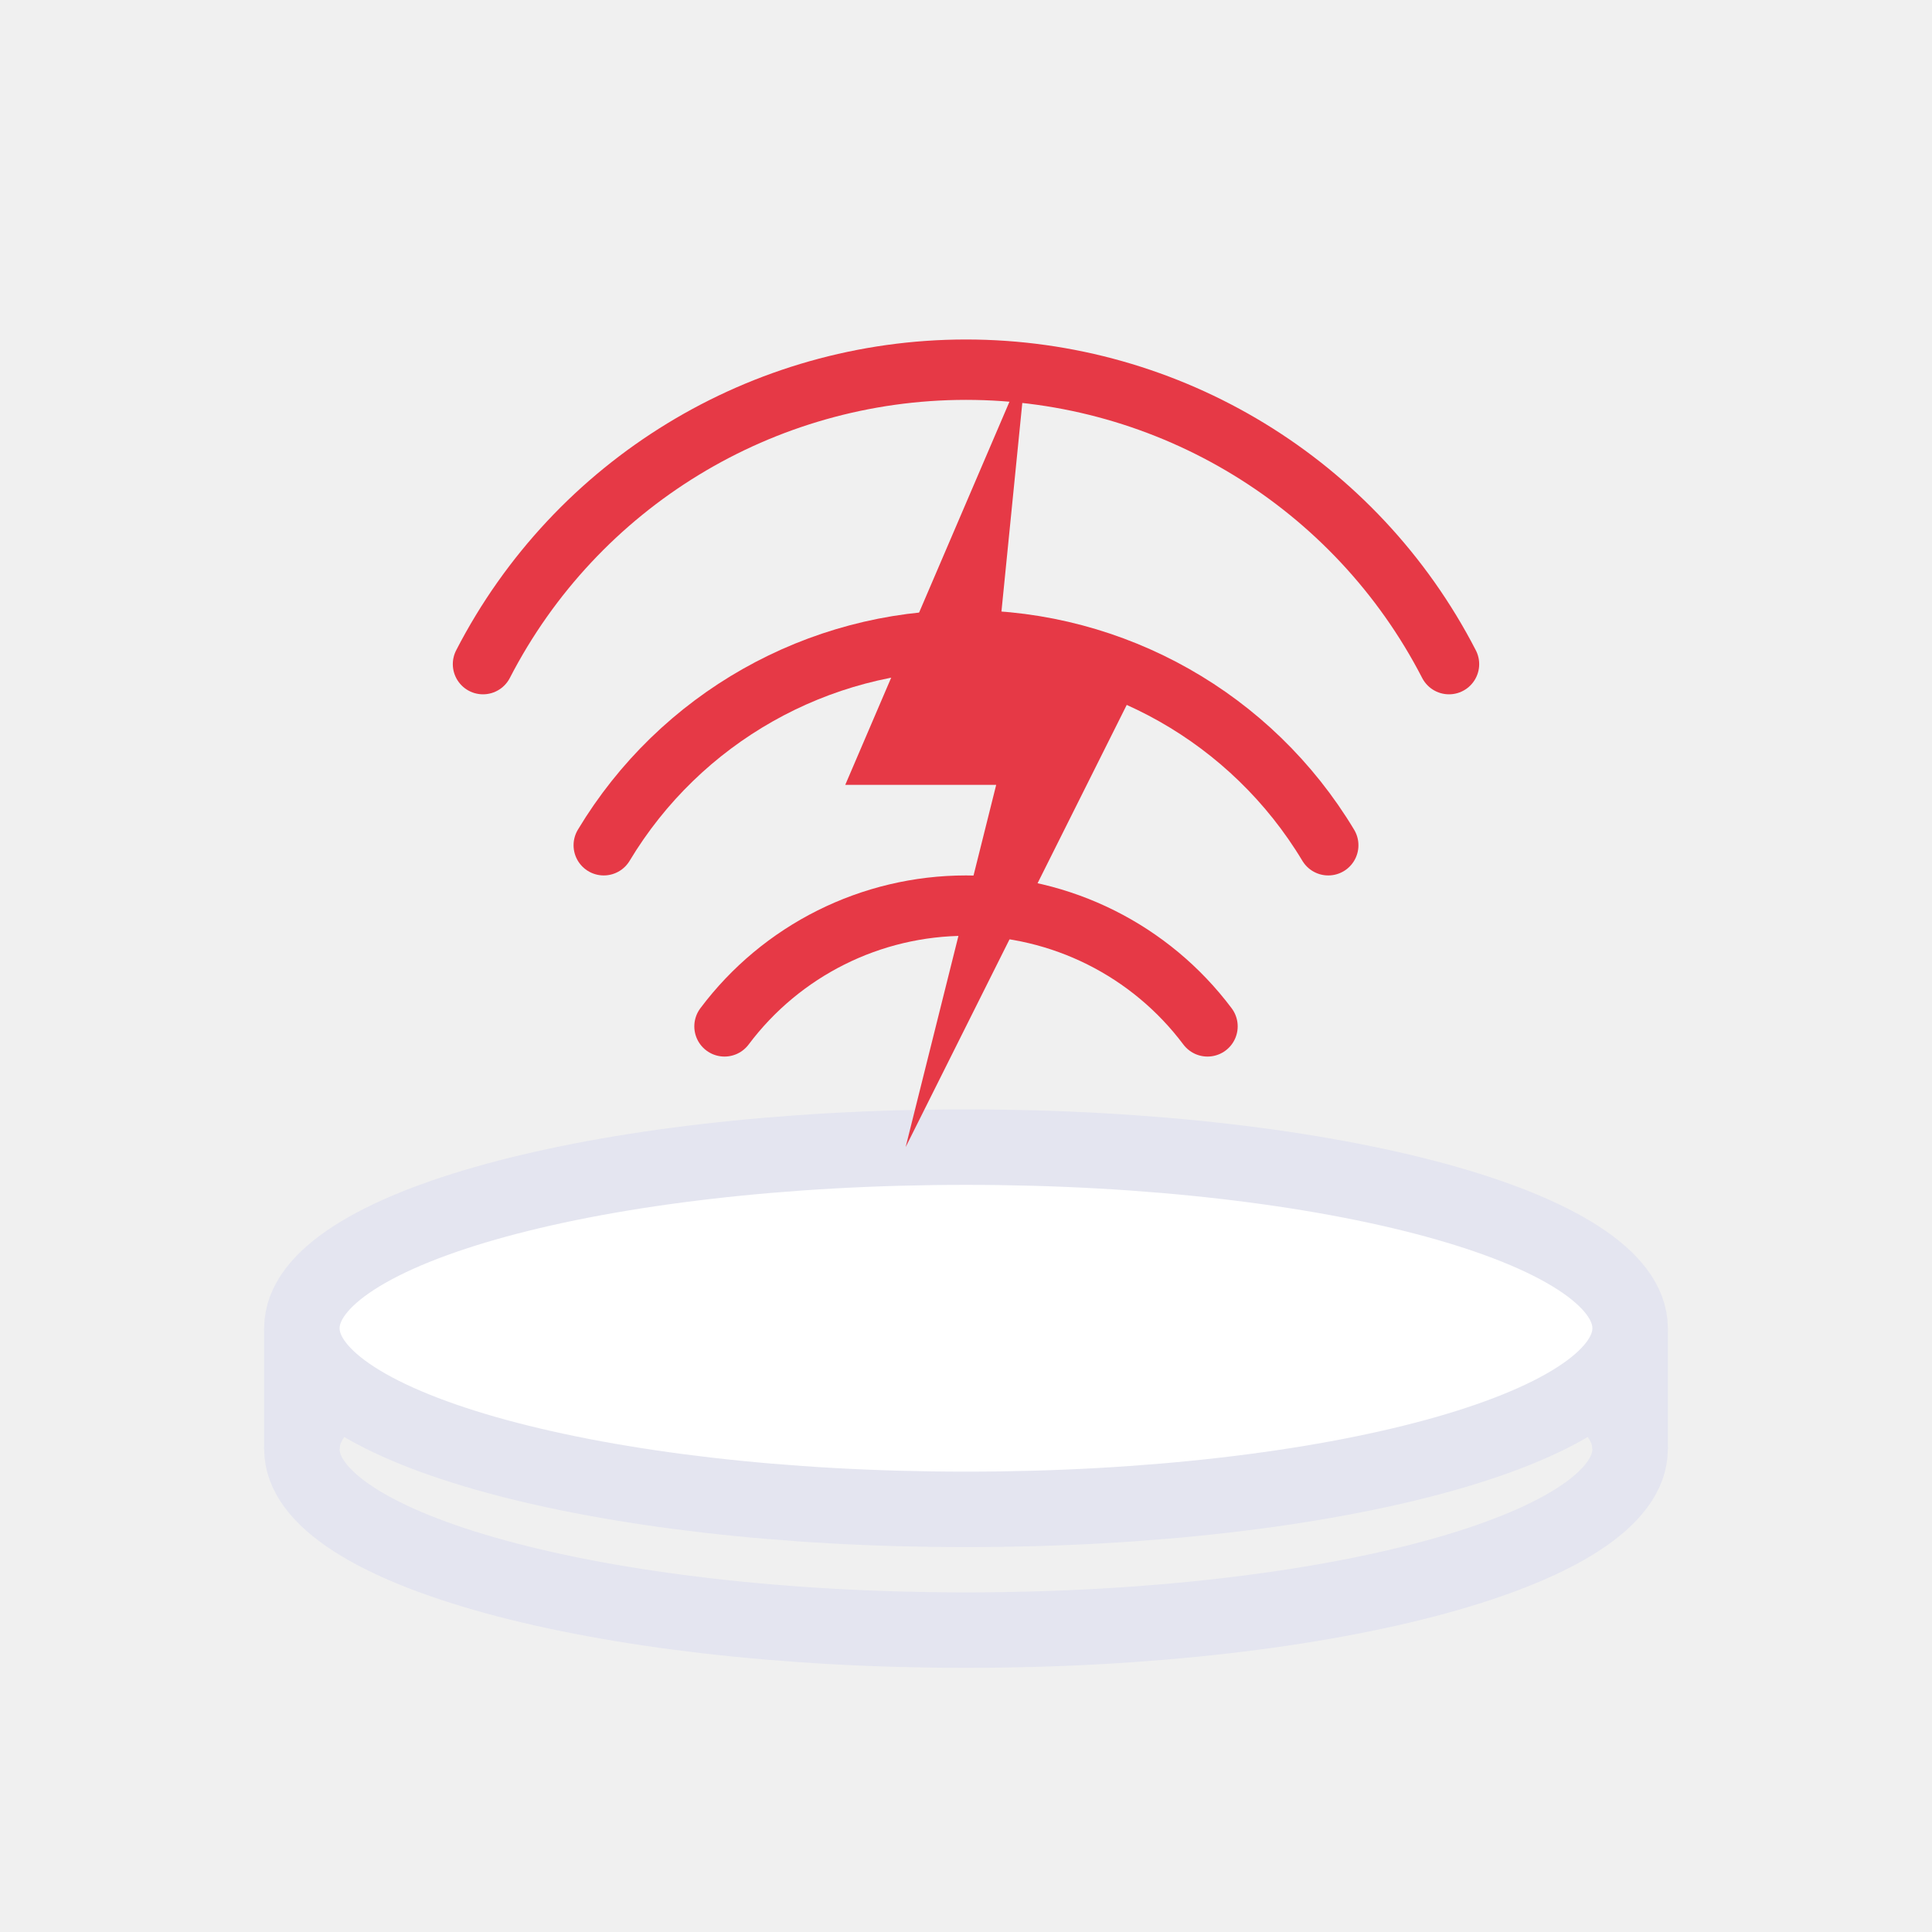
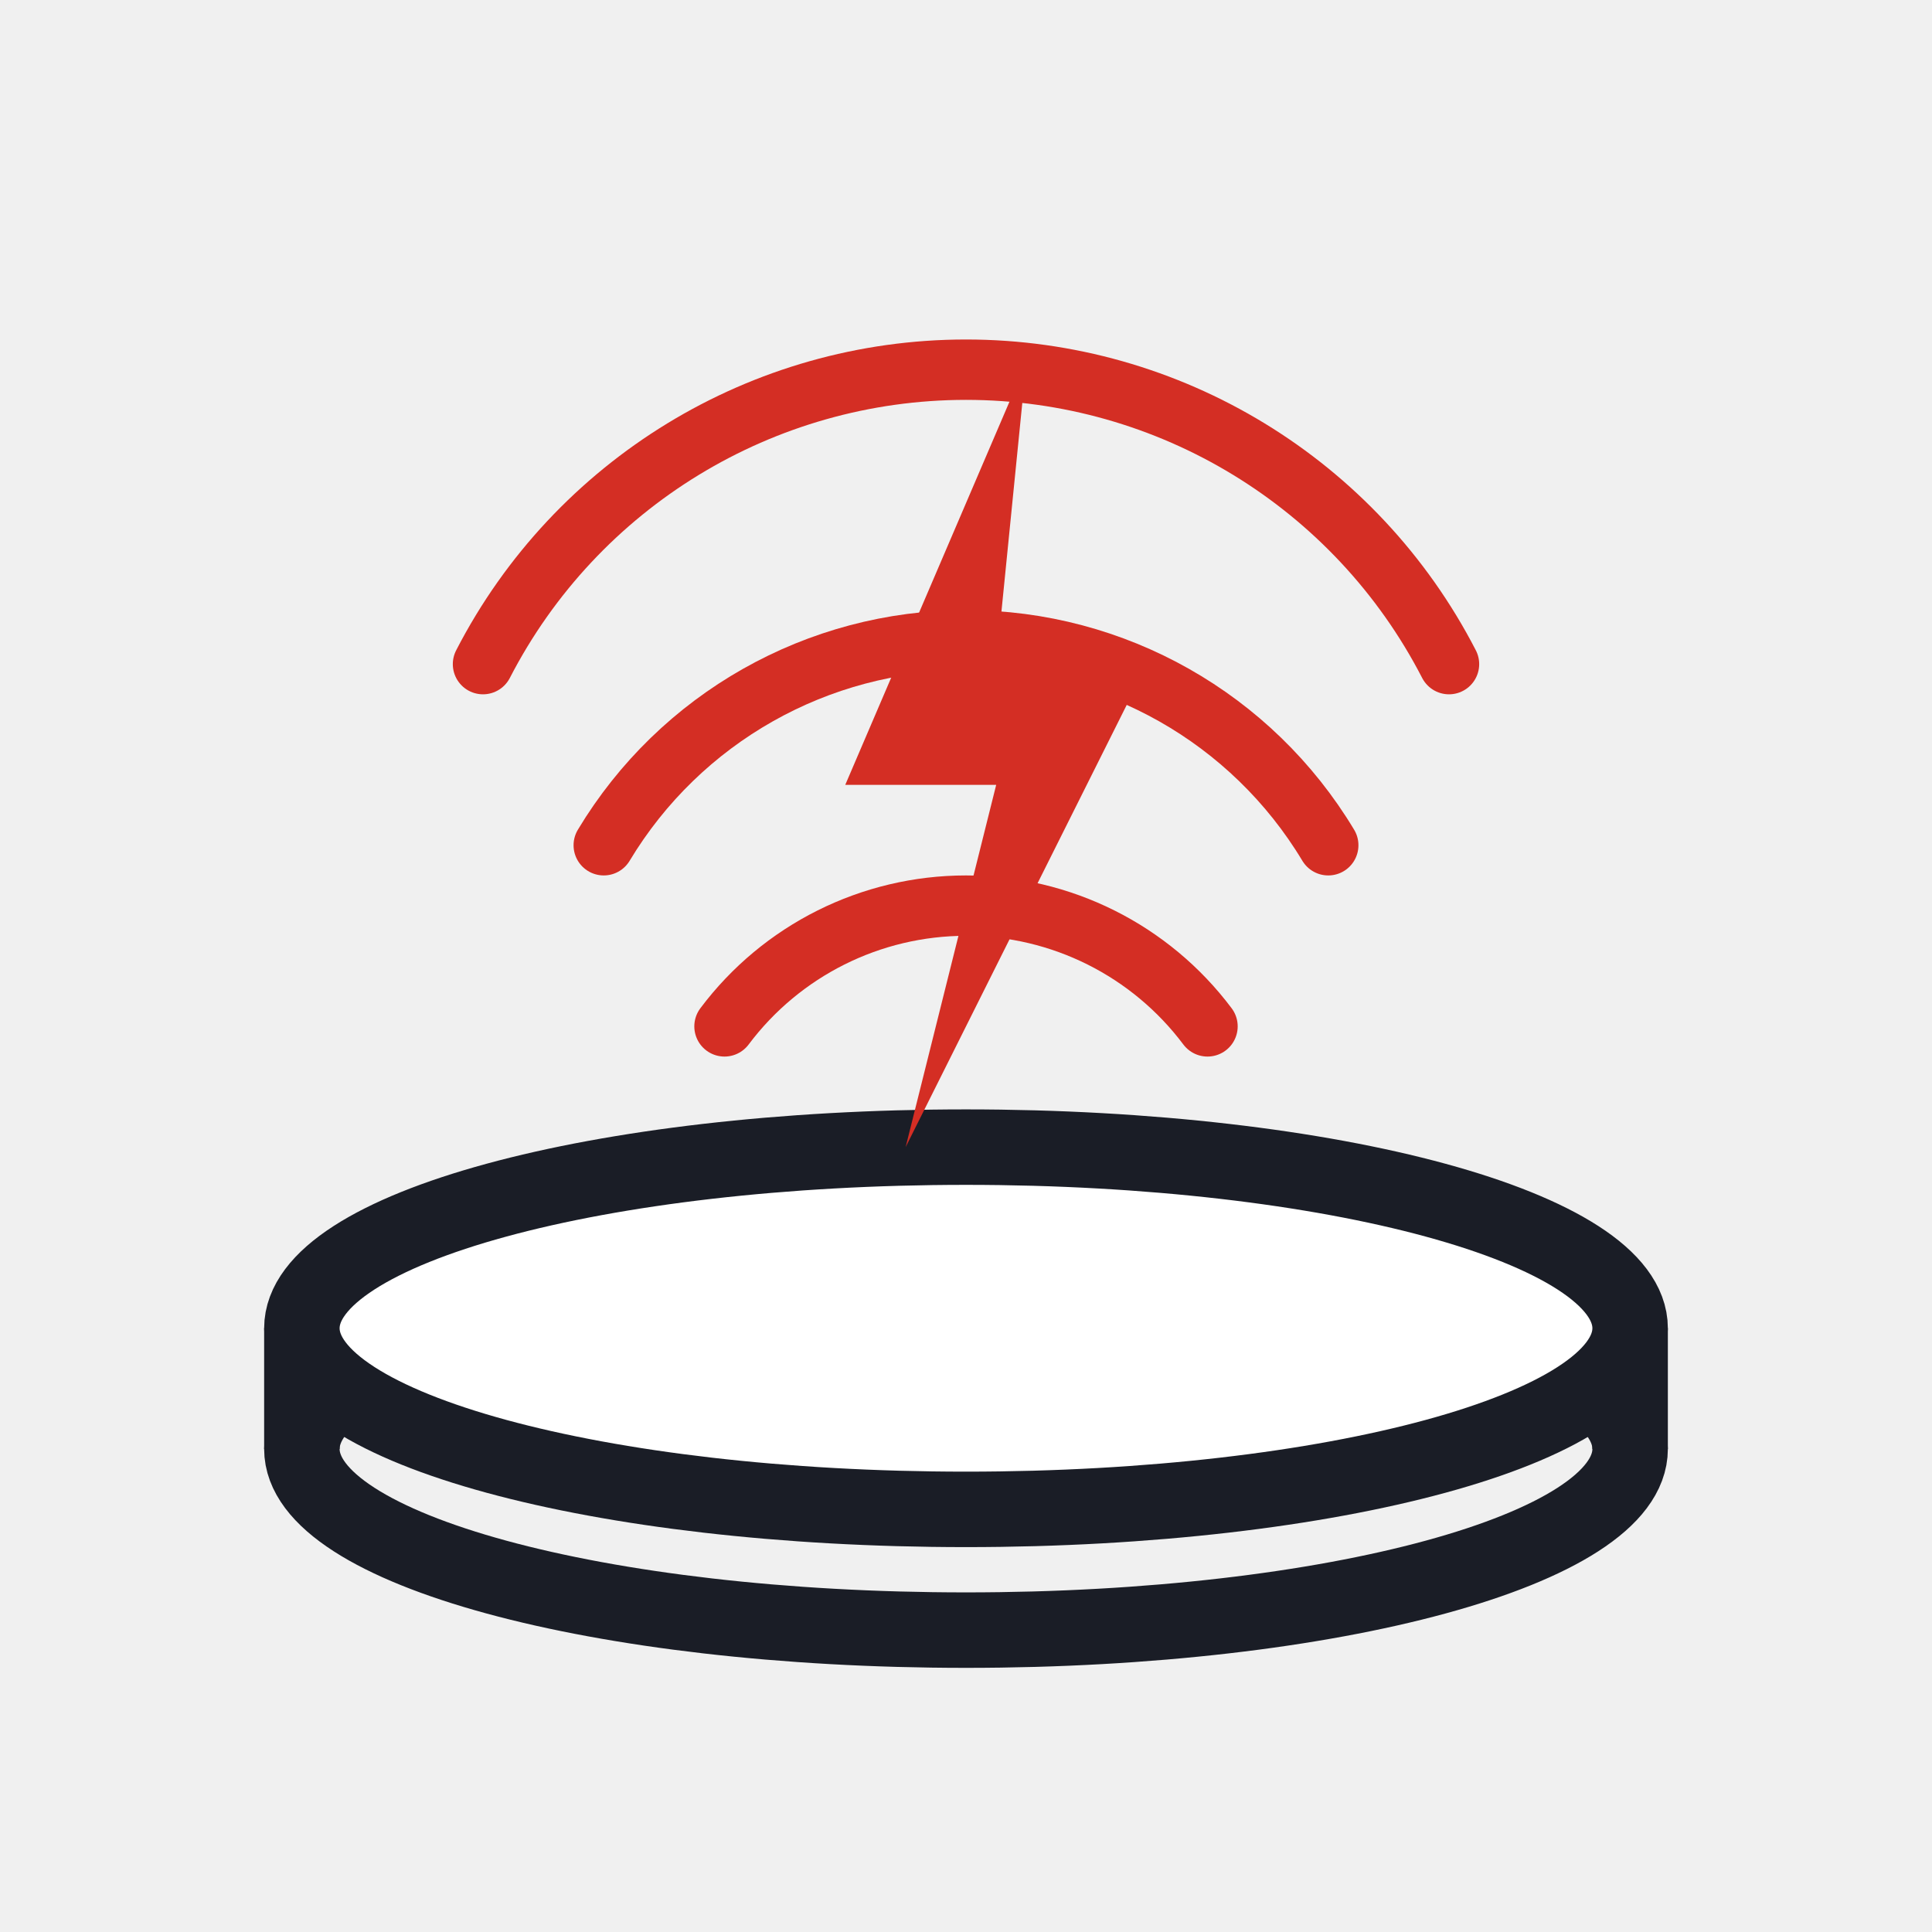
<svg xmlns="http://www.w3.org/2000/svg" viewBox="0 0 64 64" fill="none">
-   <ellipse cx="32" cy="48" rx="22" ry="6" stroke="#e4e5f0" stroke-width="2.5" />
-   <path d="M10 44 v4" stroke="#e4e5f0" stroke-width="2.5" />
-   <path d="M54 44 v4" stroke="#e4e5f0" stroke-width="2.5" />
-   <ellipse cx="32" cy="44" rx="22" ry="6" stroke="#e4e5f0" stroke-width="2.5" fill="white" />
-   <path d="M24 34 A10 10 0 0 1 40 34" stroke="#e63946" stroke-width="2" stroke-linecap="round" fill="none" />
-   <path d="M20 28 A14 14 0 0 1 44 28" stroke="#e63946" stroke-width="2" stroke-linecap="round" fill="none" />
-   <path d="M16 22 A18 18 0 0 1 48 22" stroke="#e63946" stroke-width="2" stroke-linecap="round" fill="none" />
-   <polygon points="34,12 28,26 33,26 30,38 38,22 33,22" fill="#e63946" />
+   <ellipse cx="32" cy="48" rx="22" ry="6" stroke="#1a1d26" stroke-width="2.5" />
+   <path d="M10 44 v4" stroke="#1a1d26" stroke-width="2.5" />
+   <path d="M54 44 v4" stroke="#1a1d26" stroke-width="2.5" />
+   <ellipse cx="32" cy="44" rx="22" ry="6" stroke="#1a1d26" stroke-width="2.5" fill="white" />
+   <path d="M24 34 A10 10 0 0 1 40 34" stroke="#d42e24" stroke-width="2" stroke-linecap="round" fill="none" />
+   <path d="M20 28 A14 14 0 0 1 44 28" stroke="#d42e24" stroke-width="2" stroke-linecap="round" fill="none" />
+   <path d="M16 22 A18 18 0 0 1 48 22" stroke="#d42e24" stroke-width="2" stroke-linecap="round" fill="none" />
+   <polygon points="34,12 28,26 33,26 30,38 38,22 33,22" fill="#d42e24" />
</svg>
